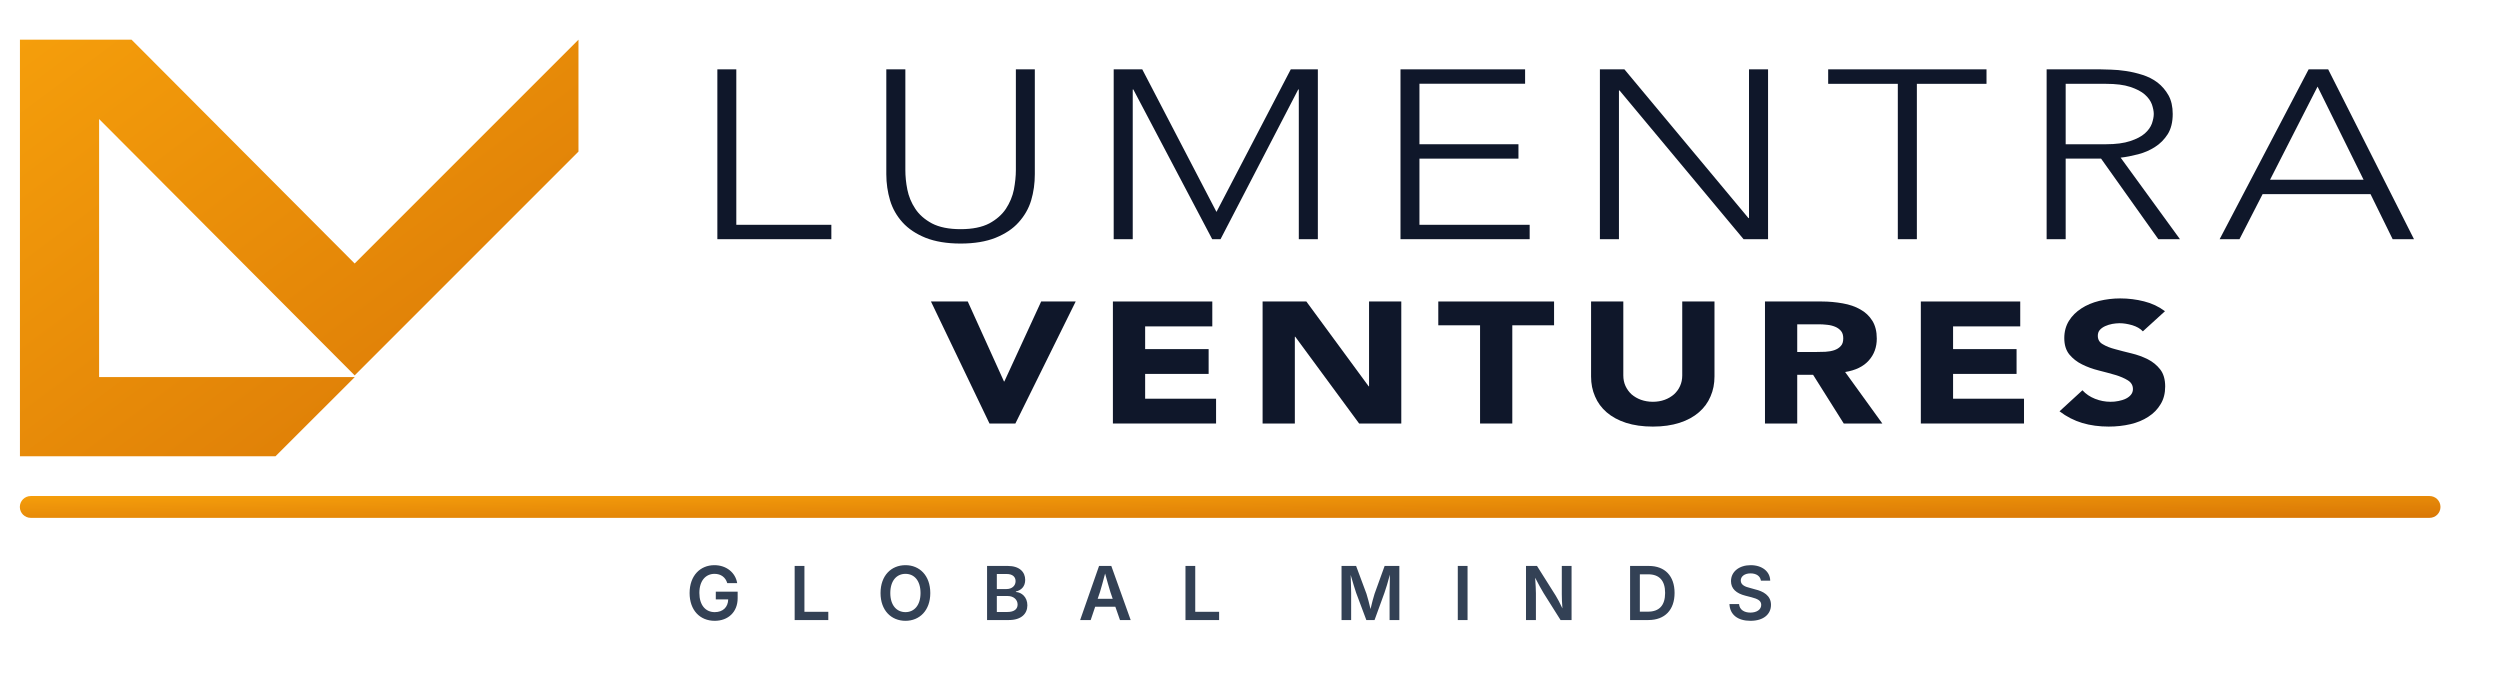
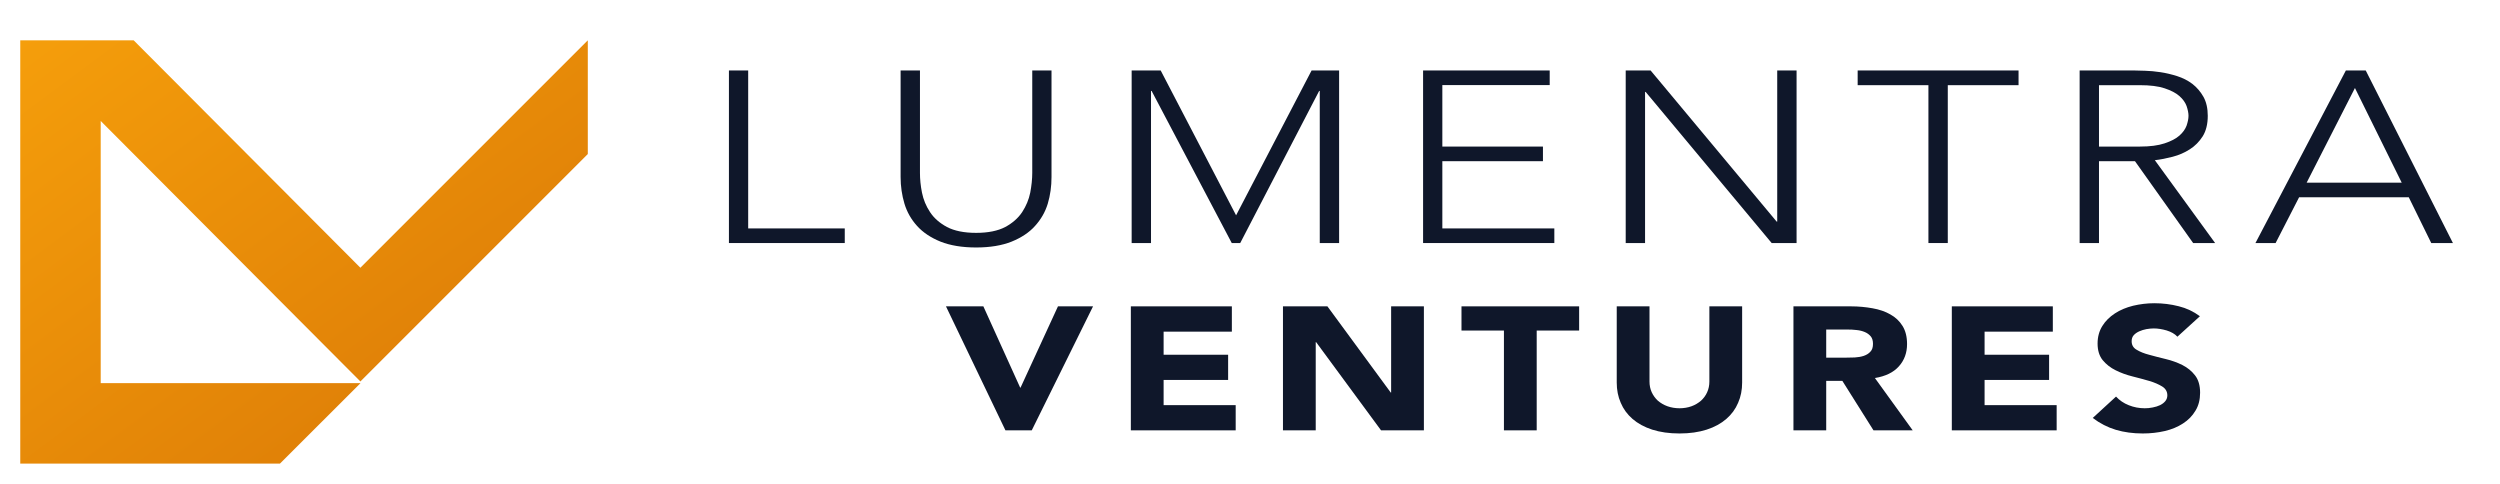
- <svg xmlns="http://www.w3.org/2000/svg" viewBox="0 0 252 68" width="252" height="68" fill="none">
+ <svg xmlns="http://www.w3.org/2000/svg" viewBox="0 0 248 48" width="248" height="48" fill="none">
  <defs>
    <linearGradient id="lvGold_light" x1="0%" y1="0%" x2="100%" y2="100%">
      <stop offset="0%" stop-color="#F59E0B" />
      <stop offset="100%" stop-color="#D97706" />
    </linearGradient>
  </defs>
  <g>
    <path d="M 35.75 37.84L 58.31 15.28L 58.31 4.00L 35.75 26.56L 13.26 4.00L 9.94 4.00L 2.01 4.00L 2.01 45.99L 27.77 45.99L 35.76 38.01L 9.99 38.01L 9.99 12.00Z" fill="url(#lvGold_light)" />
    <g fill="#0F172A">
      <path d="M 72.31 6.99L 74.22 6.99L 74.22 22.66L 83.80 22.66L 83.80 24.11L 72.31 24.11Z" />
      <path d="M 104.31 17.56C 104.31 18.48 104.19 19.36 103.94 20.20C 103.69 21.03 103.26 21.77 102.67 22.42C 102.09 23.07 101.31 23.58 100.35 23.97C 99.40 24.35 98.22 24.55 96.83 24.55C 95.44 24.55 94.26 24.35 93.30 23.97C 92.34 23.58 91.57 23.07 90.98 22.42C 90.39 21.77 89.97 21.03 89.72 20.20C 89.47 19.36 89.34 18.48 89.34 17.56L 89.34 6.99L 91.26 6.99L 91.26 17.15C 91.26 17.76 91.32 18.41 91.46 19.11C 91.60 19.80 91.86 20.44 92.26 21.04C 92.65 21.64 93.22 22.13 93.94 22.52C 94.67 22.90 95.63 23.10 96.83 23.10C 98.03 23.10 98.99 22.90 99.72 22.52C 100.44 22.13 101.00 21.64 101.40 21.04C 101.79 20.44 102.06 19.80 102.20 19.11C 102.33 18.41 102.40 17.76 102.40 17.15L 102.40 6.99L 104.31 6.99Z" />
      <path d="M 112.26 6.99L 115.14 6.99L 122.62 21.36L 130.11 6.99L 132.84 6.99L 132.84 24.11L 130.92 24.11L 130.92 9.02L 130.86 9.02L 123.03 24.11L 122.19 24.11L 114.24 9.02L 114.18 9.02L 114.18 24.11L 112.26 24.11Z" />
      <path d="M 141.17 6.99L 153.73 6.99L 153.73 8.44L 143.08 8.44L 143.08 14.54L 153.06 14.54L 153.06 15.99L 143.08 15.99L 143.08 22.66L 154.19 22.66L 154.19 24.11L 141.17 24.11Z" />
      <path d="M 161.27 6.99L 163.74 6.99L 176.24 21.98L 176.30 21.98L 176.30 6.99L 178.22 6.99L 178.22 24.11L 175.75 24.11L 163.25 9.12L 163.19 9.12L 163.19 24.11L 161.27 24.11Z" />
      <path d="M 191.30 8.45L 184.28 8.45L 184.28 6.99L 200.24 6.99L 200.24 8.45L 193.22 8.45L 193.22 24.11L 191.30 24.11Z" />
      <path d="M 208.22 14.54L 212.28 14.54C 213.29 14.54 214.10 14.43 214.73 14.22C 215.36 14.01 215.85 13.76 216.20 13.45C 216.55 13.14 216.78 12.81 216.91 12.46C 217.03 12.10 217.10 11.78 217.10 11.49C 217.10 11.20 217.03 10.88 216.91 10.52C 216.78 10.17 216.55 9.84 216.20 9.53C 215.85 9.22 215.36 8.97 214.73 8.76C 214.10 8.55 213.29 8.45 212.28 8.45L 208.22 8.45Z M 206.30 6.99L 211.70 6.99C 211.97 6.99 212.34 7.00 212.80 7.02C 213.27 7.03 213.77 7.08 214.31 7.16C 214.85 7.24 215.40 7.37 215.97 7.55C 216.53 7.73 217.03 7.98 217.48 8.32C 217.92 8.66 218.29 9.09 218.58 9.60C 218.87 10.12 219.01 10.75 219.01 11.49C 219.01 12.31 218.84 12.99 218.51 13.52C 218.17 14.05 217.74 14.49 217.23 14.81C 216.72 15.14 216.15 15.39 215.53 15.55C 214.91 15.71 214.32 15.83 213.76 15.89L 219.74 24.11L 217.56 24.11L 211.79 15.99L 208.22 15.99L 208.22 24.11L 206.30 24.11Z" />
      <path d="M 233.61 8.73L 228.82 18.12L 238.25 18.12Z M 232.71 6.99L 234.68 6.99L 243.33 24.11L 241.18 24.11L 238.95 19.57L 228.07 19.57L 225.74 24.11L 223.74 24.11Z" />
    </g>
    <g fill="#0F172A">
      <path d="M 93.84 30.39L 97.55 30.39L 101.20 38.45L 101.24 38.45L 104.95 30.39L 108.43 30.39L 102.35 42.69L 99.74 42.69Z" />
      <path d="M 112.18 30.39L 122.20 30.39L 122.20 32.90L 115.43 32.90L 115.43 35.19L 121.83 35.19L 121.83 37.69L 115.43 37.69L 115.43 40.19L 122.58 40.19L 122.58 42.69L 112.18 42.69Z" />
      <path d="M 127.27 30.39L 131.68 30.39L 137.96 38.94L 138.00 38.94L 138.00 30.39L 141.25 30.39L 141.25 42.69L 137.00 42.69L 130.56 33.94L 130.52 33.94L 130.52 42.69L 127.27 42.69Z" />
      <path d="M 149.19 32.79L 144.98 32.79L 144.98 30.39L 156.65 30.39L 156.65 32.79L 152.44 32.79L 152.44 42.69L 149.19 42.69Z" />
      <path d="M 172.82 37.95C 172.82 38.68 172.69 39.35 172.42 39.96C 172.16 40.58 171.77 41.11 171.25 41.56C 170.73 42.01 170.08 42.37 169.30 42.62C 168.52 42.87 167.63 43.00 166.61 43.00C 165.58 43.00 164.68 42.87 163.90 42.62C 163.13 42.37 162.47 42.01 161.95 41.56C 161.43 41.11 161.04 40.58 160.78 39.96C 160.51 39.35 160.38 38.68 160.38 37.95L 160.38 30.39L 163.63 30.39L 163.63 37.84C 163.63 38.23 163.70 38.58 163.85 38.91C 164.00 39.23 164.20 39.51 164.46 39.75C 164.73 39.98 165.05 40.17 165.41 40.30C 165.78 40.43 166.18 40.50 166.61 40.50C 167.04 40.50 167.44 40.43 167.80 40.30C 168.16 40.17 168.47 39.98 168.74 39.75C 169.00 39.51 169.21 39.23 169.35 38.91C 169.50 38.58 169.57 38.23 169.57 37.84L 169.57 30.39L 172.82 30.39Z" />
      <path d="M 181.16 35.48L 183.07 35.48C 183.37 35.48 183.67 35.47 184.00 35.46C 184.33 35.44 184.62 35.39 184.89 35.30C 185.15 35.21 185.37 35.08 185.54 34.89C 185.72 34.71 185.80 34.45 185.80 34.11C 185.80 33.80 185.73 33.55 185.58 33.37C 185.42 33.18 185.23 33.04 184.99 32.94C 184.75 32.84 184.49 32.77 184.18 32.74C 183.87 32.70 183.57 32.69 183.28 32.69L 181.16 32.69Z M 177.91 30.39L 183.62 30.39C 184.37 30.39 185.08 30.46 185.75 30.58C 186.43 30.70 187.02 30.90 187.52 31.19C 188.03 31.47 188.43 31.85 188.73 32.33C 189.03 32.81 189.18 33.41 189.18 34.13C 189.18 35.00 188.91 35.74 188.37 36.34C 187.83 36.95 187.03 37.33 185.99 37.50L 189.74 42.69L 185.85 42.69L 182.76 37.78L 181.16 37.78L 181.16 42.69L 177.91 42.69Z" />
      <path d="M 193.62 30.39L 203.64 30.39L 203.64 32.90L 196.87 32.90L 196.87 35.19L 203.27 35.19L 203.27 37.69L 196.87 37.69L 196.87 40.19L 204.02 40.19L 204.02 42.69L 193.62 42.69Z" />
      <path d="M 216.00 33.40C 215.74 33.12 215.38 32.92 214.93 32.78C 214.48 32.65 214.05 32.58 213.65 32.58C 213.41 32.58 213.17 32.61 212.92 32.65C 212.67 32.70 212.43 32.77 212.21 32.87C 211.99 32.97 211.80 33.10 211.66 33.26C 211.52 33.42 211.46 33.62 211.46 33.85C 211.46 34.22 211.62 34.51 211.96 34.70C 212.29 34.90 212.71 35.07 213.22 35.20C 213.72 35.34 214.27 35.48 214.85 35.62C 215.44 35.76 215.98 35.96 216.49 36.21C 217.00 36.47 217.42 36.81 217.75 37.24C 218.08 37.66 218.25 38.24 218.25 38.96C 218.25 39.64 218.10 40.24 217.79 40.74C 217.49 41.25 217.07 41.68 216.55 42.01C 216.03 42.35 215.43 42.60 214.74 42.76C 214.05 42.92 213.32 43.00 212.56 43.00C 211.60 43.00 210.71 42.88 209.90 42.64C 209.07 42.39 208.31 42.00 207.60 41.46L 209.91 39.34C 210.25 39.71 210.67 40.00 211.18 40.20C 211.68 40.40 212.21 40.50 212.75 40.50C 213.01 40.50 213.28 40.48 213.55 40.42C 213.82 40.37 214.07 40.29 214.28 40.19C 214.50 40.08 214.67 39.95 214.80 39.79C 214.93 39.63 215.00 39.44 215.00 39.22C 215.00 38.85 214.83 38.55 214.49 38.34C 214.15 38.13 213.72 37.94 213.21 37.79C 212.69 37.64 212.14 37.49 211.54 37.34C 210.94 37.19 210.39 36.99 209.87 36.73C 209.36 36.48 208.93 36.14 208.59 35.73C 208.25 35.31 208.08 34.76 208.08 34.08C 208.08 33.42 208.24 32.84 208.55 32.34C 208.86 31.84 209.28 31.43 209.80 31.09C 210.32 30.75 210.92 30.50 211.60 30.33C 212.28 30.17 212.98 30.08 213.71 30.08C 214.54 30.08 215.35 30.18 216.13 30.38C 216.90 30.57 217.60 30.90 218.23 31.37Z" />
    </g>
-     <rect x="2" y="50" width="244" height="2.2" rx="1.1" fill="url(#lvGold_light)" />
-     <text x="124" y="62.5" text-anchor="middle" font-family="'Poppins', 'Plus Jakarta Sans', -apple-system, sans-serif" font-size="7.5" font-weight="600" letter-spacing="4.8px" fill="#334155">GLOBAL MINDS</text>
  </g>
</svg>
